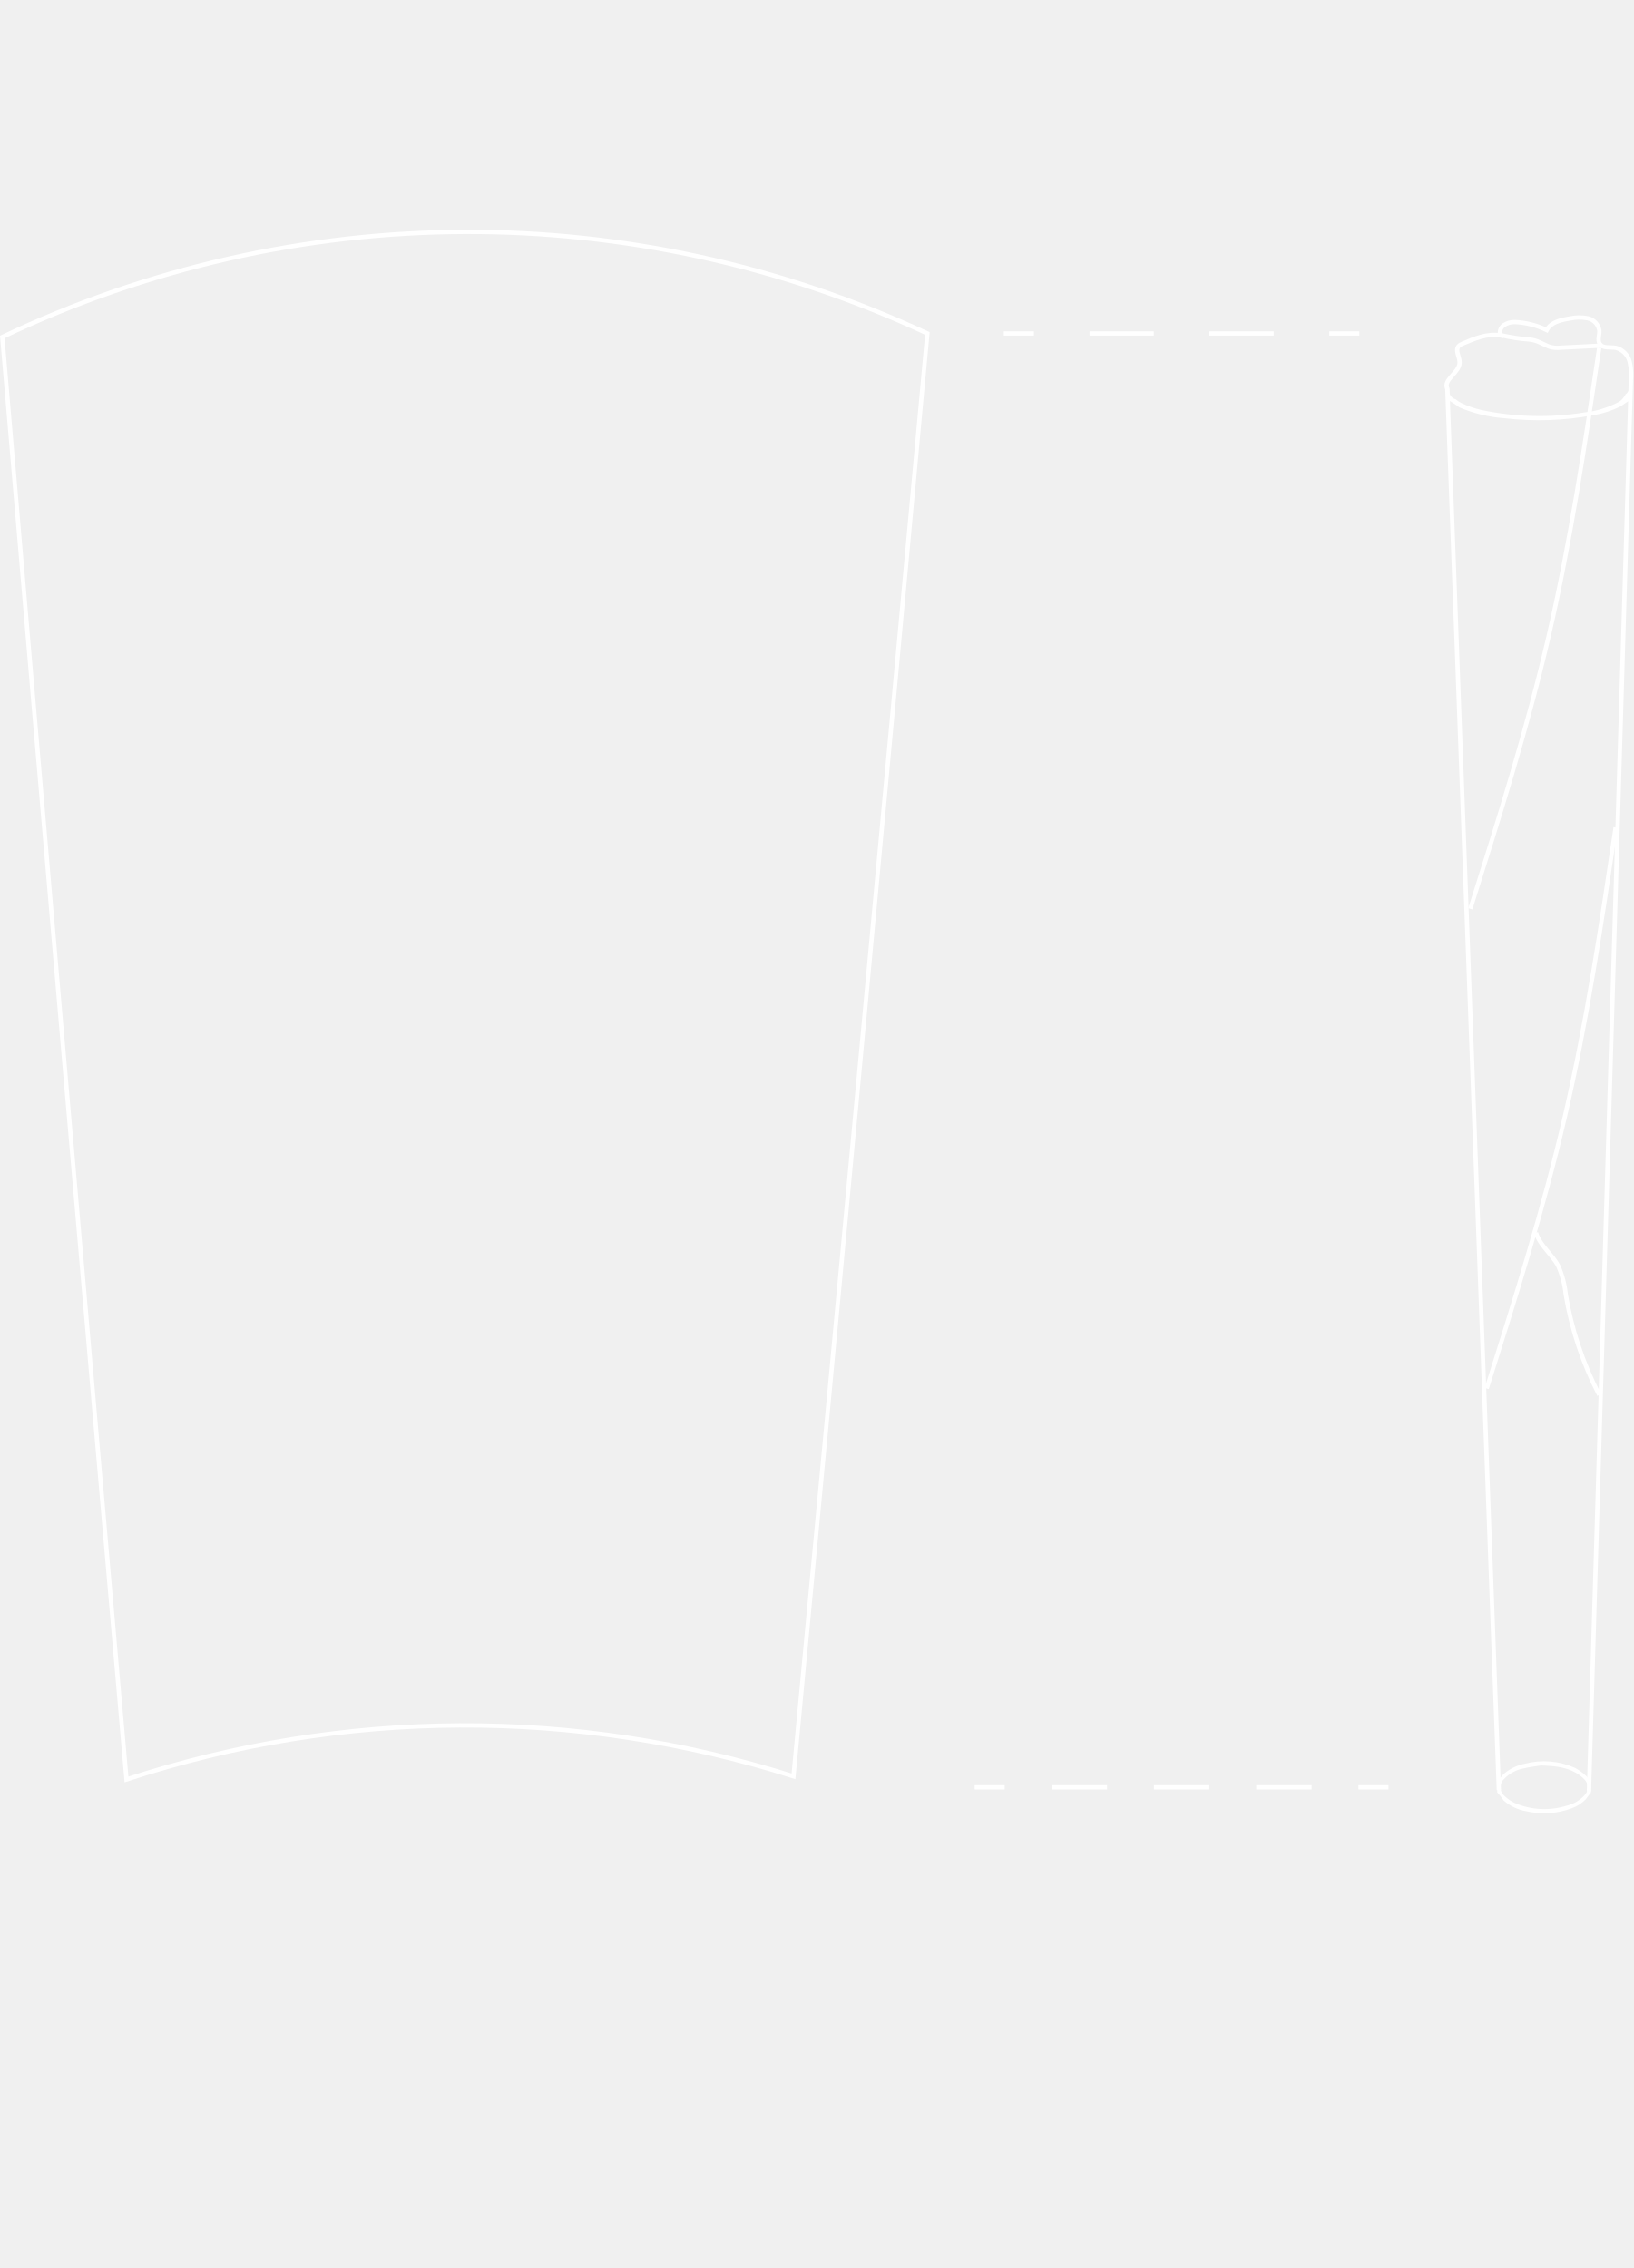
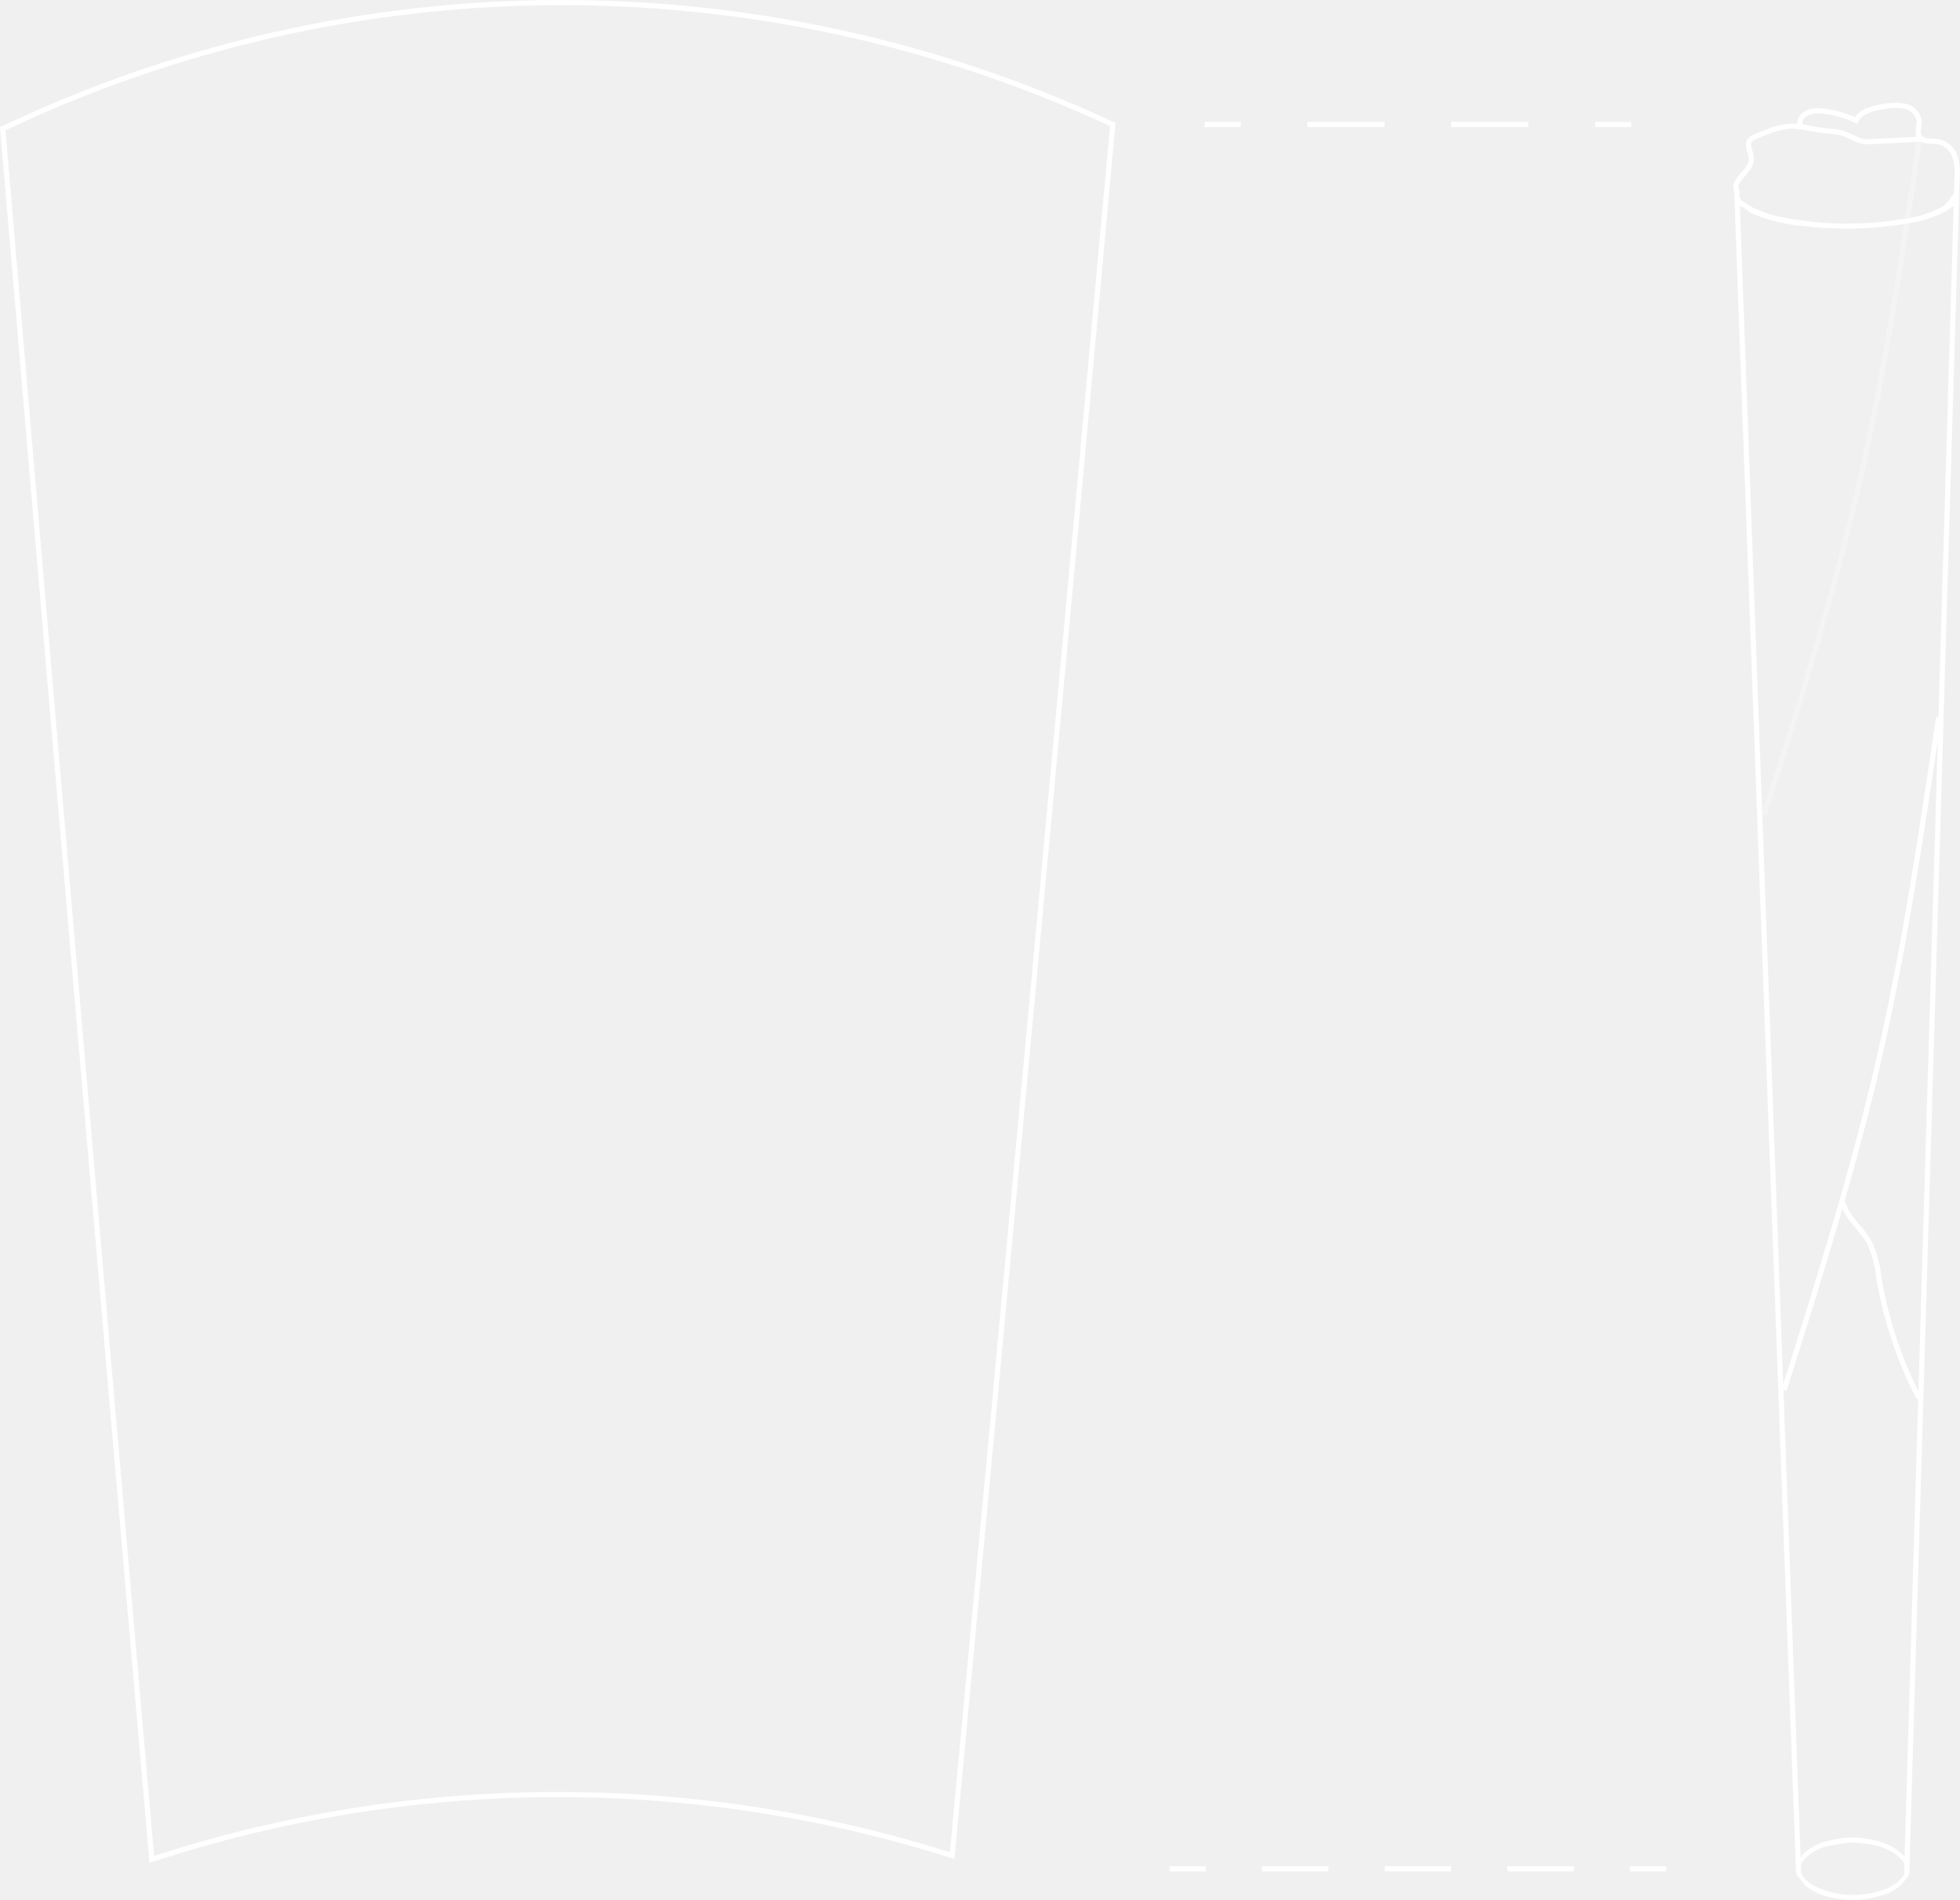
- <svg xmlns="http://www.w3.org/2000/svg" id="Layer_1" data-name="Layer 1" viewBox="0 0 380.41 528.25">
+ <svg xmlns="http://www.w3.org/2000/svg" id="Layer_1" data-name="Layer 1" viewBox="0 0 380.41 368.84">
  <defs>
    <style>
-       .cls-1, .cls-2, .cls-3, .cls-4, .cls-5 {
+       .cls-1, .cls-2, .cls-3, .cls-4 {
        fill: none;
-       }
- 
-       .cls-1, .cls-3, .cls-4, .cls-5 {
        stroke: #fff;
        stroke-miterlimit: 10;
      }

-       .cls-2, .cls-6 {
+       .cls-5 {
+         fill: #fff;
        stroke-width: 0px;
      }

-       .cls-6 {
-         fill: #fff;
+       .cls-2 {
+         stroke-dasharray: 0 0 11.91 11.91;
+       }
+ 
+       .cls-2, .cls-3, .cls-4 {
+         stroke-linecap: square;
      }

      .cls-3 {
-         stroke-dasharray: 0 0 11.91 11.91;
-       }
- 
-       .cls-3, .cls-4, .cls-5 {
-         stroke-linecap: square;
-       }
- 
-       .cls-4 {
        stroke-dasharray: 0 0 13.96 13.96;
      }

-       .cls-7 {
-         clip-path: url(#clippath);
+       .cls-6 {
+         opacity: .3;
      }
    </style>
-     <clipPath id="clippath">
-       <rect class="cls-2" x="341.95" y="80.93" width="31" height="130.9" />
-     </clipPath>
  </defs>
-   <line id="Line_244" data-name="Line 244" class="cls-5" x1="227.5" y1="416.29" x2="233.5" y2="416.29" />
-   <line id="Line_245" data-name="Line 245" class="cls-3" x1="245.42" y1="416.29" x2="310.92" y2="416.29" />
-   <line id="Line_246" data-name="Line 246" class="cls-5" x1="316.88" y1="416.29" x2="322.88" y2="416.29" />
-   <line id="Line_247" data-name="Line 247" class="cls-5" x1="234.29" y1="77.67" x2="240.29" y2="77.67" />
-   <line id="Line_248" data-name="Line 248" class="cls-4" x1="254.25" y1="77.67" x2="303.11" y2="77.67" />
-   <line id="Line_249" data-name="Line 249" class="cls-5" x1="310.09" y1="77.67" x2="316.09" y2="77.67" />
-   <g>
-     <path id="Path_6421" data-name="Path 6421" class="cls-6" d="m379.41,90.59c-.09.38-.27.72-.54,1-.08.08-.17.15-.27.22-.09.27-.25.52-.45.72-.32.48-.75.87-1.25,1.14-2.47,1.29-5.16,2.11-7.94,2.4-7.92,1.28-16.02,1.09-23.87-.56-1.66-.37-3.27-.93-4.8-1.67-.46-.22-.89-.5-1.27-.85h-.06c-.5-.15-.93-.48-1.19-.92-.24-.46-.31-1-.2-1.51-.41.59-.62,1.29-.61,2.01v.44c1.03.55,2.01,1.18,2.94,1.89,3.35,1.41,6.91,2.26,10.54,2.52,6.84.79,13.76.56,20.53-.69,2.26-.38,4.45-1.08,6.5-2.1.76-.56,1.55-1.08,2.38-1.54v-.88c.01-.57-.14-1.13-.43-1.61" />
-     <path id="Path_6422" data-name="Path 6422" class="cls-6" d="m369.3,419.1c.37-.54.77-1.05,1.21-1.54v-.88c.09-1.11-.3-2.21-1.08-3.02-.8-.77-1.71-1.42-2.69-1.93-3.65-1.61-7.73-1.94-11.59-.94-1.78.34-3.44,1.13-4.83,2.3-1.12.99-1.72,2.44-1.62,3.94v.44c.55.59,1.05,1.22,1.5,1.89,1.52,1.32,3.37,2.2,5.36,2.52,3.47.79,7.1.55,10.44-.69,1.25-.44,2.38-1.16,3.31-2.1m-4.33,1.44c-3.98,1.28-8.3,1.08-12.14-.56-.91-.41-1.73-.98-2.44-1.67-1.12-.94-1.27-2.6-.33-3.72.1-.12.2-.22.32-.32,1.17-1.2,2.68-2.02,4.33-2.35,1.63-.38,3.29-.57,4.15-.71,3.29.1,5.76.39,8.09,1.67.76.42,1.45.95,2.05,1.59,1.02,1,1.03,2.64.03,3.66,0,0-.01.01-.02.02-1.08,1.18-2.48,2.02-4.04,2.4" />
-     <path id="Path_6423" data-name="Path 6423" class="cls-1" d="m337.08,90.54c-1.05-2.1,2.77-3.69,2.86-6.04.05-1.34-1.11-2.84-.25-3.86.27-.28.6-.48.97-.61,2.79-1.2,5.77-2.42,8.76-1.92-.28-.89.06-1.85.82-2.38.76-.5,1.65-.75,2.56-.72,2.58.11,5.11.75,7.43,1.87.95-1.85,3.31-2.37,5.36-2.69,1.37-.31,2.8-.33,4.18-.06,1.41.3,2.49,1.44,2.71,2.86.07,1.04-.48,2.19.08,3.08.73,1.15,2.46.71,3.79.95,1.58.42,2.8,1.66,3.19,3.24.36,1.56.44,3.17.23,4.75" />
-     <path id="Path_6424" data-name="Path 6424" class="cls-1" d="m349.63,78.08c2.15.5,4.33.83,6.53.99,1.92.2,2.8.93,4.59,1.65.87.28,1.79.37,2.7.26l9.77-.49" />
-     <line id="Line_250" data-name="Line 250" class="cls-1" x1="337.07" y1="90.32" x2="349.08" y2="416.94" />
-     <line id="Line_251" data-name="Line 251" class="cls-1" x1="379.82" y1="88.63" x2="370.06" y2="417.25" />
-     <path id="Path_6425" data-name="Path 6425" class="cls-1" d="m376.27,192.73c-3.33,22.54-6.67,45.12-11.81,67.31-4.96,21.42-11.59,42.4-18.21,63.36" />
-     <g class="cls-7">
-       <path id="Path_6426" data-name="Path 6426" class="cls-1" d="m372.45,81.01c-3.33,22.54-6.67,45.12-11.81,67.31-4.96,21.42-11.59,42.4-18.21,63.36" />
+   <g id="blunt_paper">
+     <g id="dash_2">
+       <line id="Line_244" data-name="Line 244" class="cls-4" x1="227.5" y1="362.79" x2="233.5" y2="362.79" />
+       <line id="Line_245" data-name="Line 245" class="cls-2" x1="245.42" y1="362.79" x2="310.92" y2="362.79" />
+       <line id="Line_246" data-name="Line 246" class="cls-4" x1="316.88" y1="362.79" x2="322.88" y2="362.79" />
    </g>
-     <path id="Path_6427" data-name="Path 6427" class="cls-1" d="m357.73,287.13c.9,2.97,3.7,4.95,5.16,7.69.94,2.11,1.54,4.36,1.76,6.66,1.36,8.17,3.99,16.07,7.8,23.42" />
-     <path id="Path_6428" data-name="Path 6428" class="cls-5" d="m184.8,413.73c-50.58-16.05-104.92-15.8-155.34.73C19.64,301.85,10,189.86.53,78.49c68.11-32.36,147.1-32.66,215.45-.82-10.18,111.3-20.57,223.32-31.18,336.06Z" />
+     <g id="dash_1">
+       <line id="Line_247" data-name="Line 247" class="cls-4" x1="234.29" y1="24.17" x2="240.29" y2="24.17" />
+       <line id="Line_248" data-name="Line 248" class="cls-3" x1="254.25" y1="24.17" x2="303.11" y2="24.17" />
+       <line id="Line_249" data-name="Line 249" class="cls-4" x1="310.09" y1="24.17" x2="316.09" y2="24.17" />
+     </g>
+     <g id="roll">
+       <path id="Path_6421" data-name="Path 6421" class="cls-5" d="m379.41,37.09c-.09.38-.27.72-.54,1-.08.08-.17.15-.27.22-.09.27-.25.52-.45.72-.32.48-.75.87-1.25,1.14-2.47,1.29-5.16,2.11-7.94,2.4-7.92,1.28-16.02,1.09-23.87-.56-1.66-.37-3.27-.93-4.8-1.67-.46-.22-.89-.5-1.27-.85h-.06c-.5-.15-.93-.48-1.19-.92-.24-.46-.31-1-.2-1.51-.41.59-.62,1.29-.61,2.01v.44c1.03.55,2.01,1.18,2.94,1.89,3.35,1.41,6.91,2.26,10.54,2.52,6.84.79,13.76.56,20.53-.69,2.26-.38,4.45-1.08,6.5-2.1.76-.56,1.55-1.08,2.38-1.54v-.88c.01-.57-.14-1.13-.43-1.61" />
+       <path id="Path_6422" data-name="Path 6422" class="cls-5" d="m369.3,365.6c.37-.54.77-1.05,1.21-1.54v-.88c.09-1.11-.3-2.21-1.08-3.02-.8-.77-1.71-1.42-2.69-1.93-3.65-1.61-7.73-1.94-11.59-.94-1.78.34-3.44,1.13-4.83,2.3-1.12.99-1.72,2.44-1.62,3.94v.44c.55.59,1.05,1.22,1.5,1.89,1.52,1.32,3.37,2.2,5.36,2.52,3.47.79,7.1.55,10.44-.69,1.25-.44,2.38-1.16,3.31-2.1m-4.33,1.44c-3.98,1.28-8.3,1.08-12.14-.56-.91-.41-1.73-.98-2.44-1.67-1.12-.94-1.27-2.6-.33-3.72.1-.12.2-.22.32-.32,1.17-1.2,2.68-2.02,4.33-2.35,1.63-.38,3.29-.57,4.15-.71,3.29.1,5.76.39,8.09,1.67.76.42,1.45.95,2.05,1.59,1.02,1,1.03,2.64.03,3.66,0,0-.01.01-.02.02-1.08,1.18-2.48,2.02-4.04,2.4" />
+       <path id="Path_6423" data-name="Path 6423" class="cls-1" d="m337.08,37.04c-1.05-2.1,2.77-3.69,2.86-6.04.05-1.34-1.11-2.84-.25-3.86.27-.28.6-.48.97-.61,2.79-1.2,5.77-2.42,8.76-1.92-.28-.89.06-1.85.82-2.38.76-.5,1.65-.75,2.56-.72,2.58.11,5.11.75,7.43,1.87.95-1.85,3.31-2.37,5.36-2.69,1.37-.31,2.8-.33,4.18-.06,1.41.3,2.49,1.44,2.71,2.86.07,1.04-.48,2.19.08,3.08.73,1.15,2.46.71,3.79.95,1.58.42,2.8,1.66,3.19,3.24.36,1.56.44,3.17.23,4.75" />
+       <path id="Path_6424" data-name="Path 6424" class="cls-1" d="m349.63,24.58c2.15.5,4.33.83,6.53.99,1.92.2,2.8.93,4.59,1.65.87.28,1.79.37,2.7.26l9.77-.49" />
+       <line id="Line_250" data-name="Line 250" class="cls-1" x1="337.07" y1="36.82" x2="349.08" y2="363.44" />
+       <line id="Line_251" data-name="Line 251" class="cls-1" x1="379.82" y1="35.13" x2="370.06" y2="363.75" />
+       <path id="Path_6425" data-name="Path 6425" class="cls-1" d="m376.27,139.23c-3.33,22.54-6.67,45.12-11.81,67.31-4.96,21.42-11.59,42.4-18.21,63.36" />
+       <g class="cls-6">
+         <path id="Path_6426" data-name="Path 6426" class="cls-1" d="m372.45,27.51c-3.33,22.54-6.67,45.12-11.81,67.31-4.96,21.42-11.59,42.4-18.21,63.36" />
+       </g>
+       <path id="Path_6427" data-name="Path 6427" class="cls-1" d="m357.73,233.63c.9,2.97,3.7,4.95,5.16,7.69.94,2.11,1.54,4.36,1.76,6.66,1.36,8.17,3.99,16.07,7.8,23.42" />
+     </g>
+     <path id="paper" class="cls-4" d="m184.8,360.23c-50.58-16.05-104.92-15.8-155.34.73C19.64,248.35,10,136.36.53,24.99,68.63-7.38,147.63-7.67,215.98,24.17c-10.18,111.3-20.57,223.32-31.18,336.06Z" />
  </g>
</svg>
